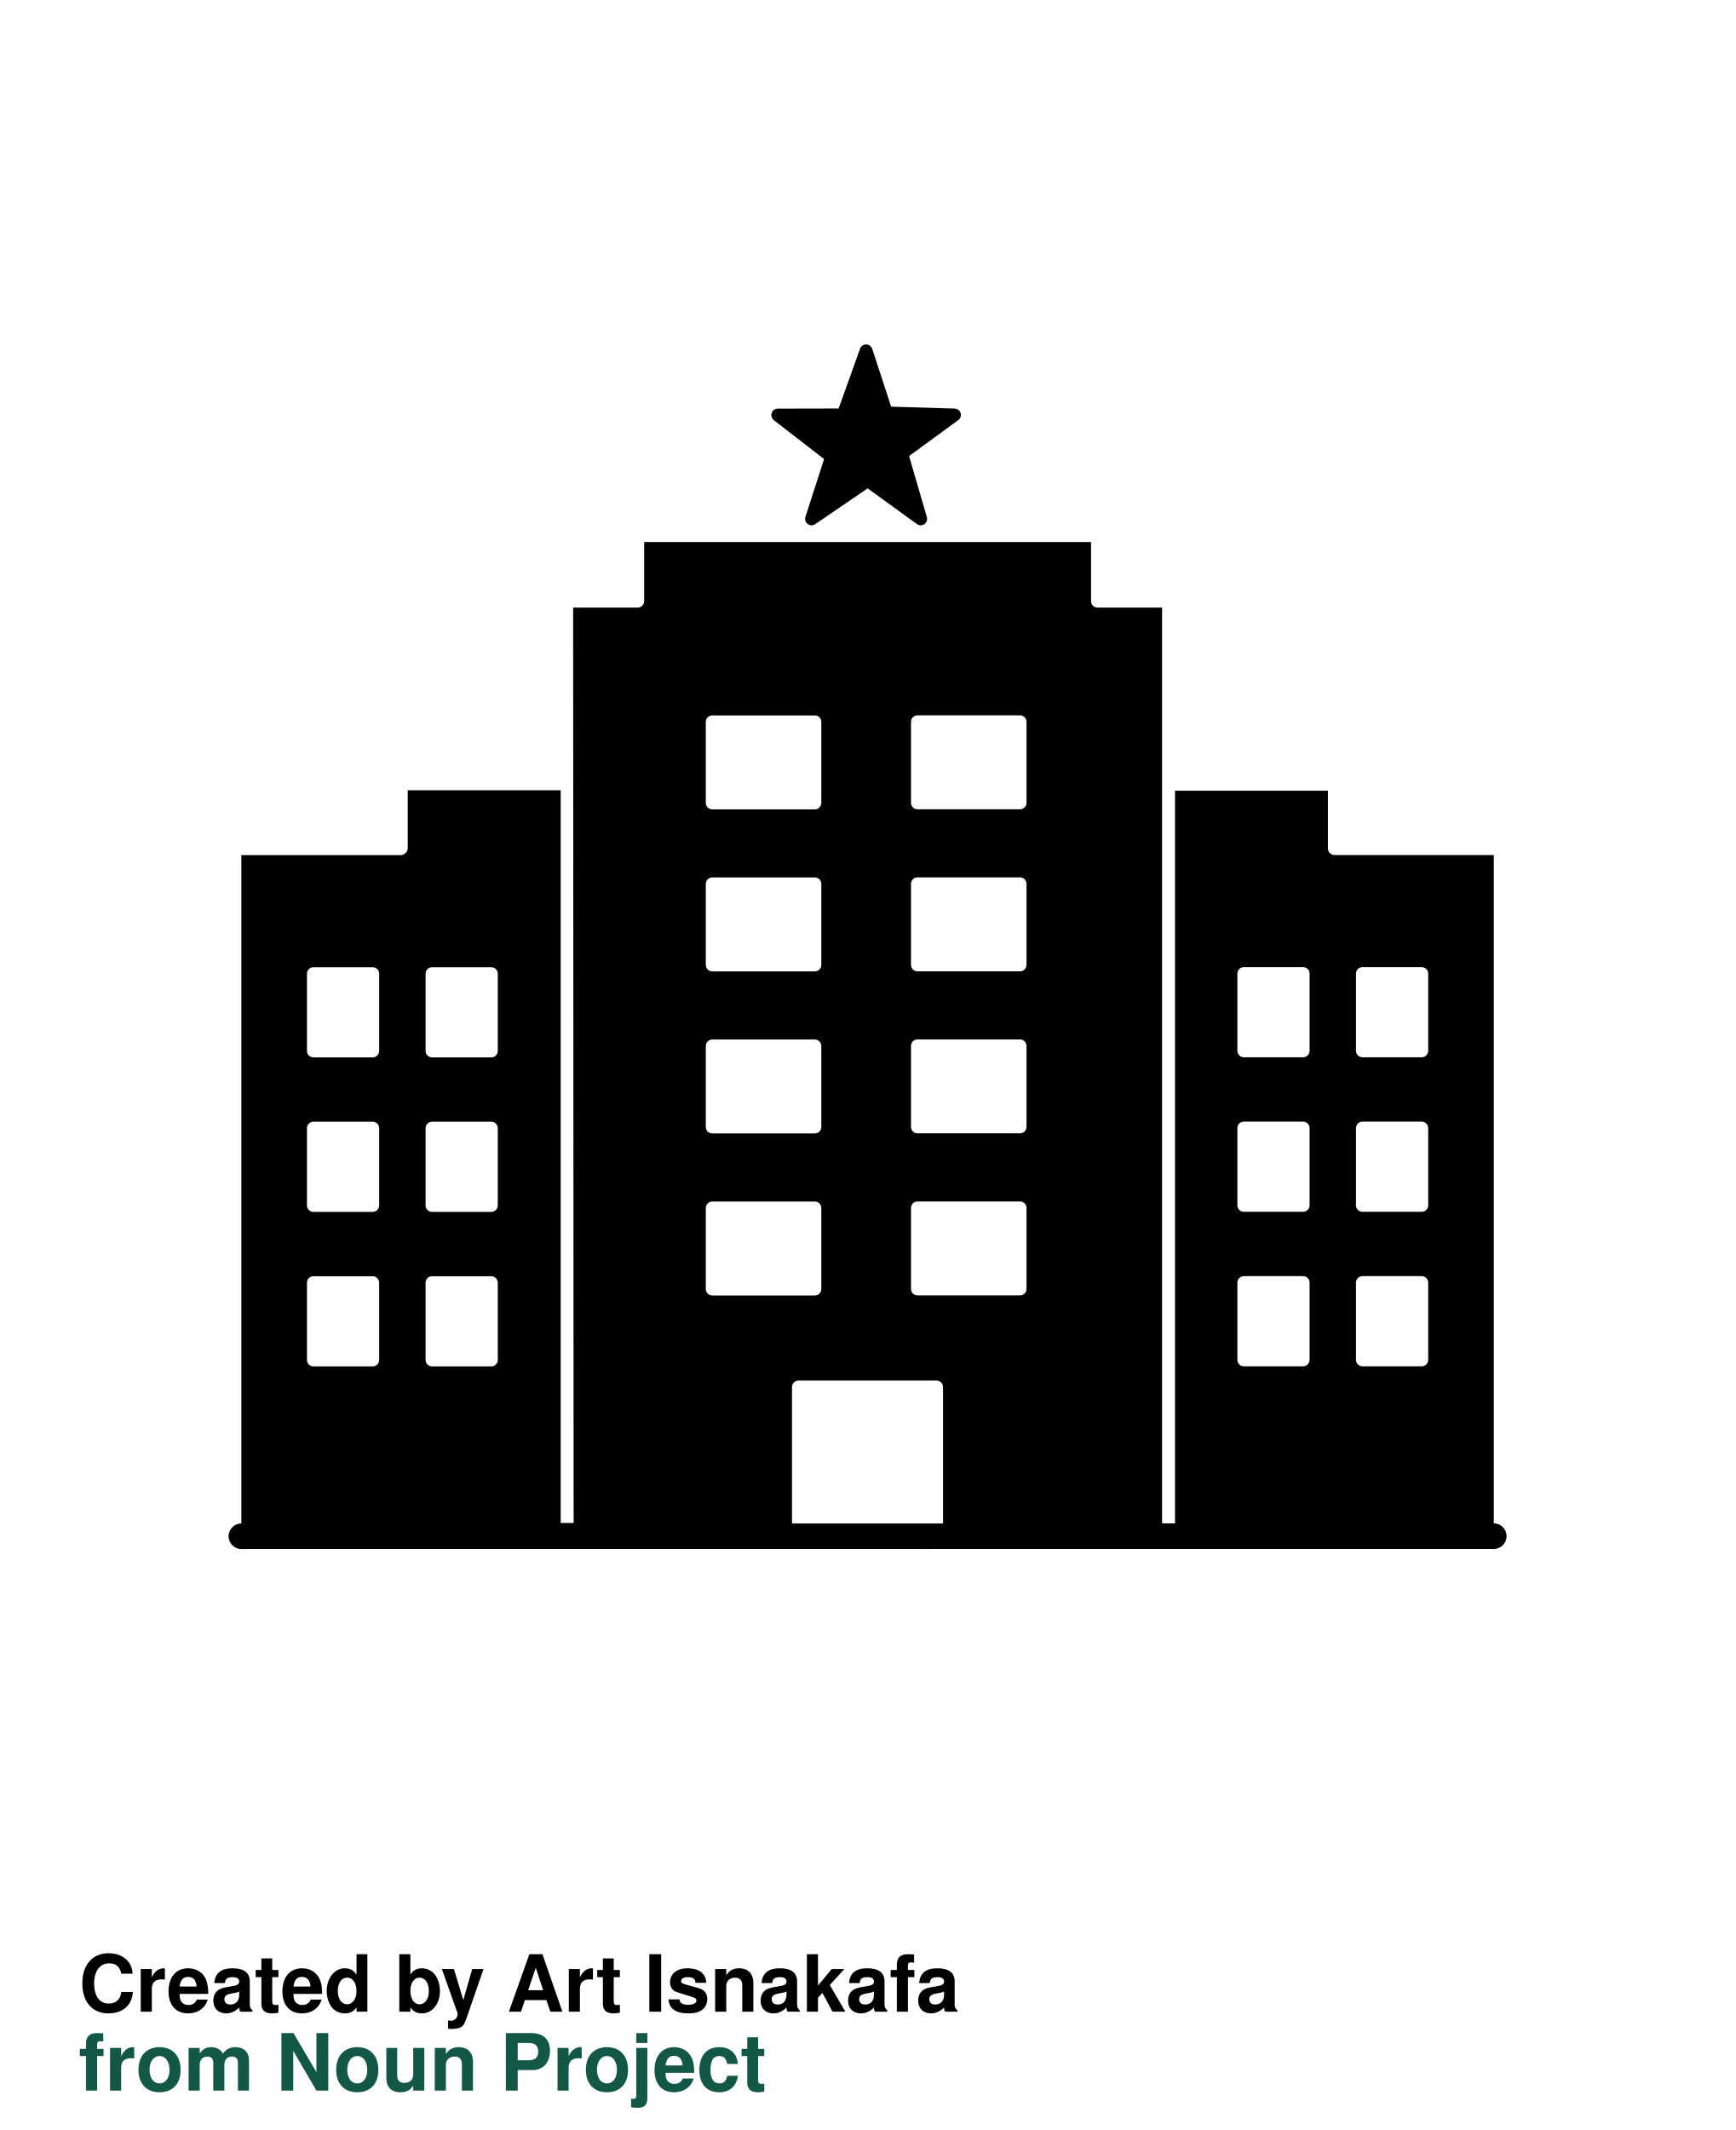
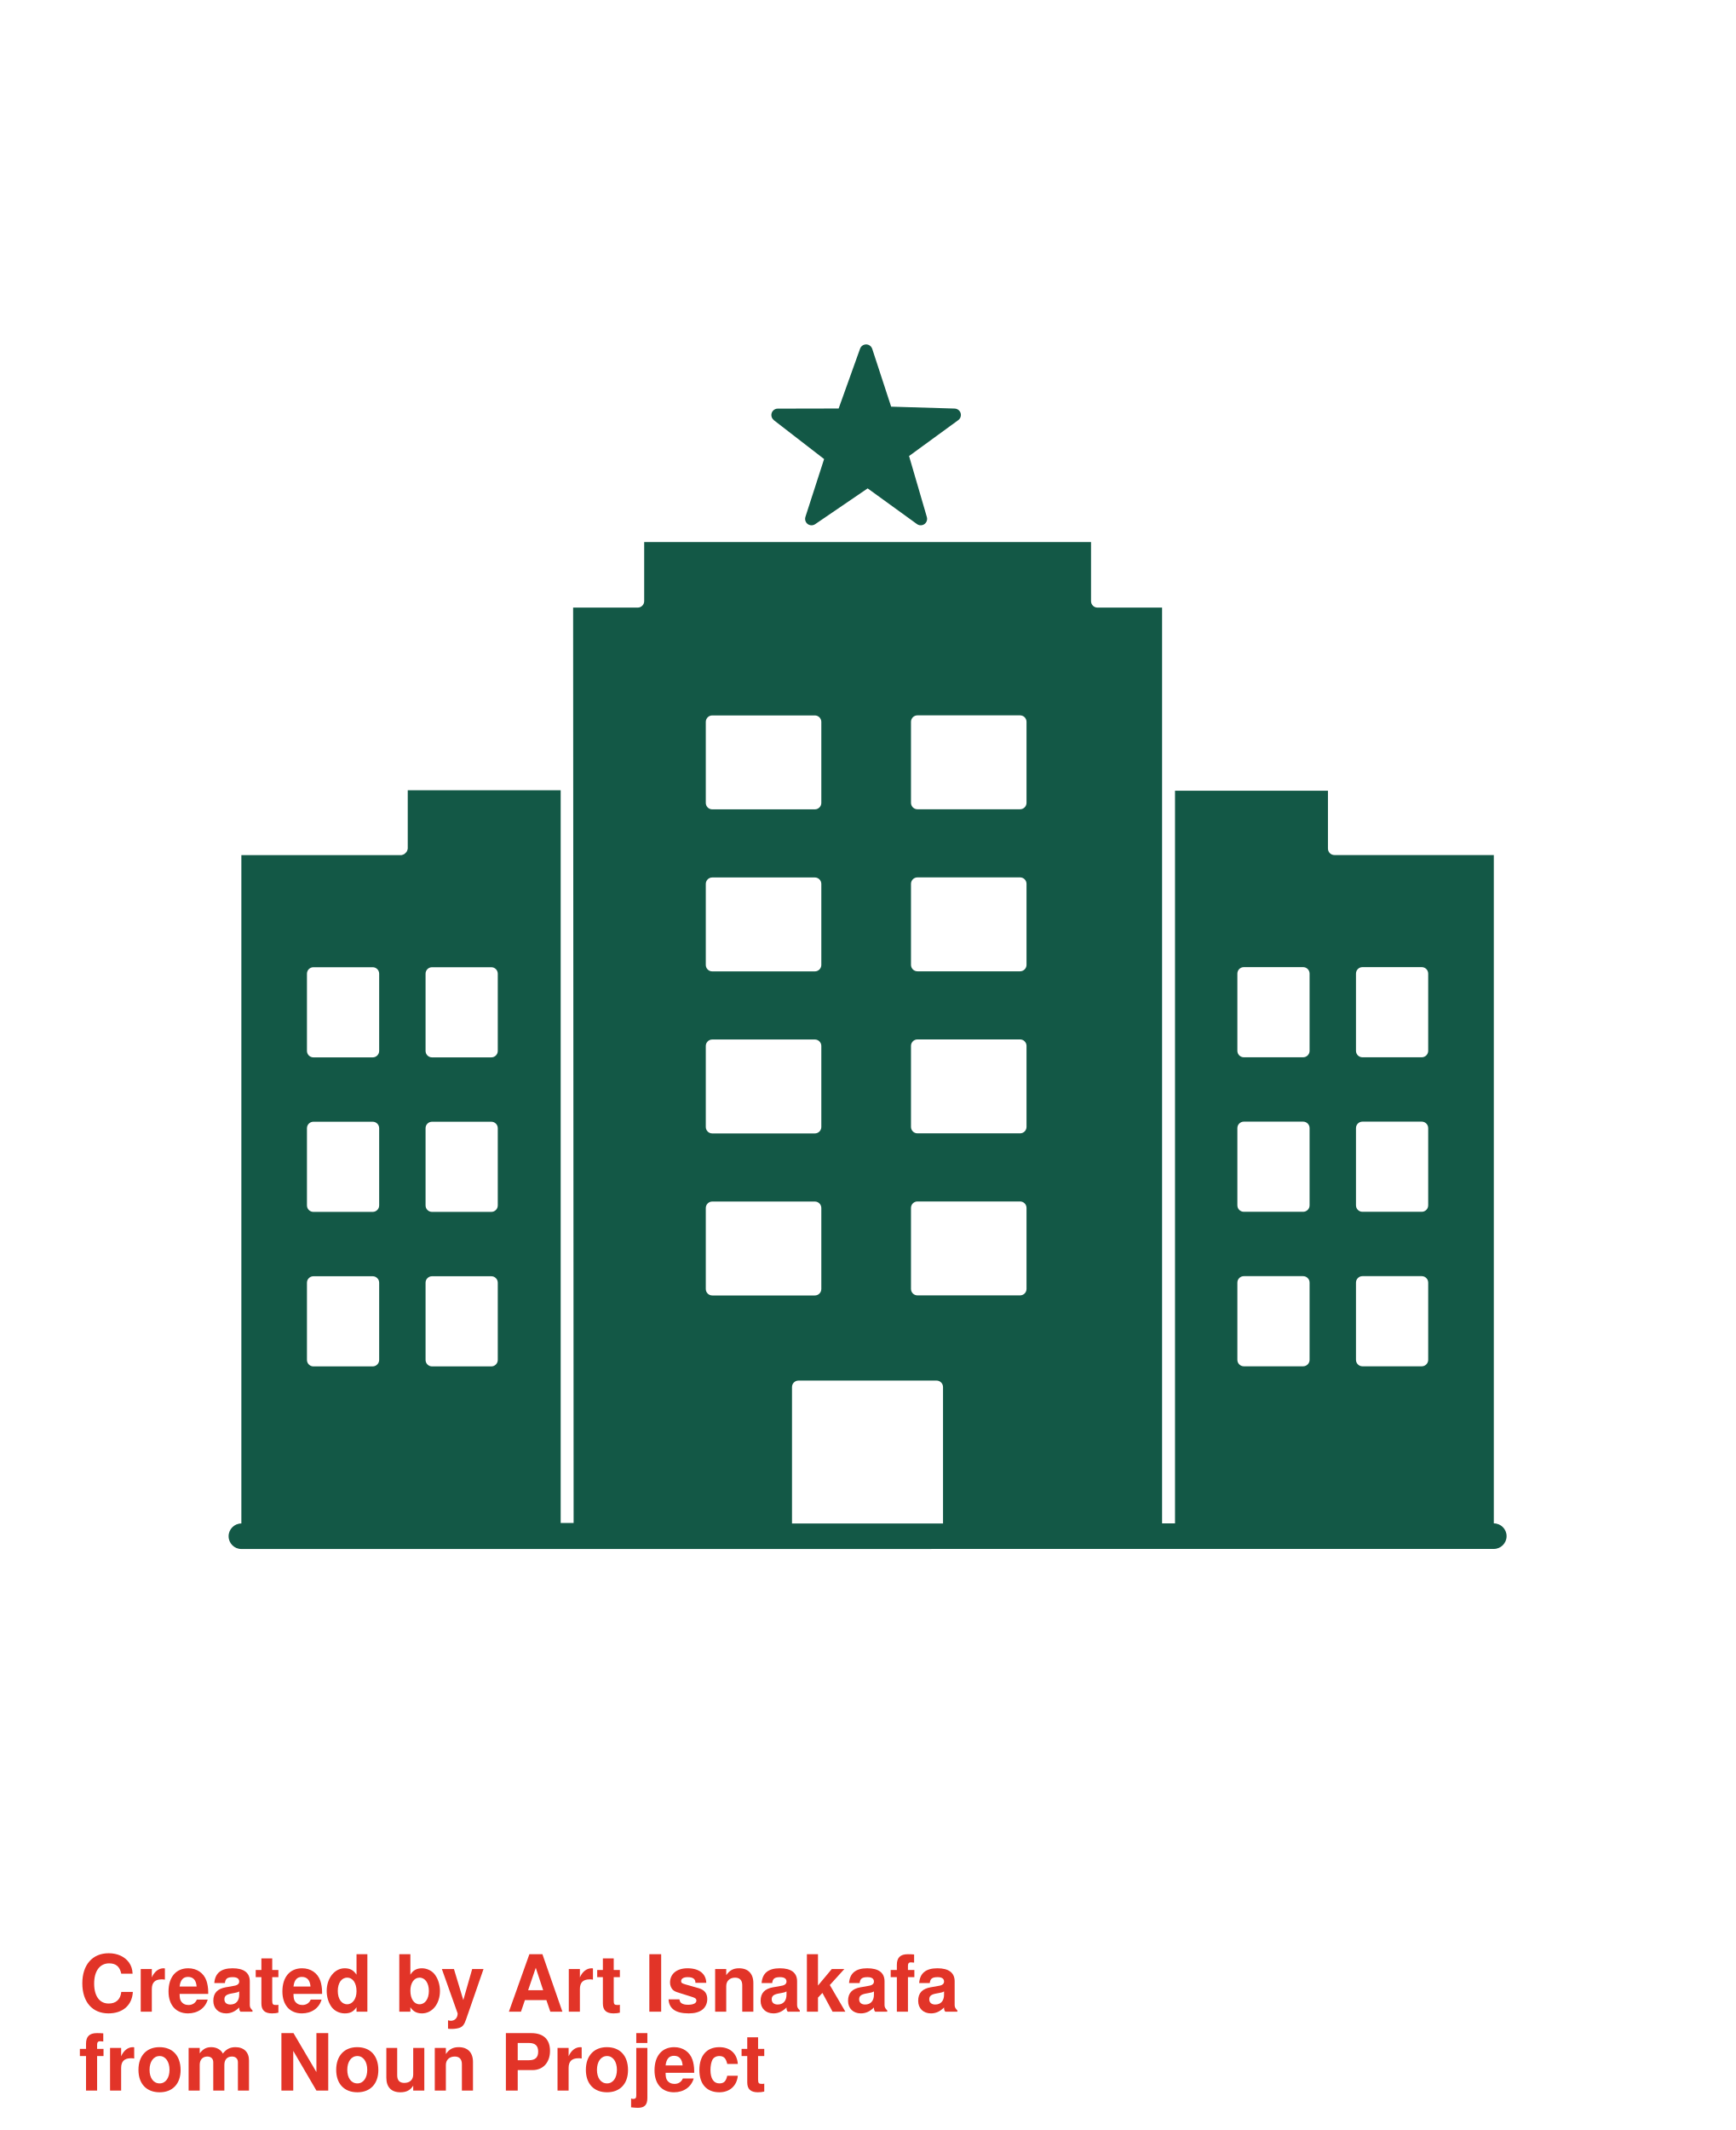
- <svg xmlns="http://www.w3.org/2000/svg" version="1.1" viewBox="-5.0 -10.0 110.0 135.0">
+ <svg xmlns="http://www.w3.org/2000/svg" version="1.1" viewBox="-5.0 -10.0 110.0 135.0" fill="#135846">
  <path d="m44.059 16.625c-0.18-0.137-0.211-0.395-0.074-0.57 0.086-0.109 0.211-0.164 0.34-0.156l3.84-0.008 1.359-3.793c0.074-0.211 0.309-0.32 0.52-0.246 0.121 0.043 0.211 0.141 0.25 0.258l1.199 3.664 4.027 0.121c0.227 0.008 0.402 0.195 0.395 0.418-0.004 0.137-0.074 0.258-0.184 0.328l-3.102 2.262 1.129 3.871c0.062 0.215-0.062 0.441-0.277 0.504-0.125 0.035-0.254 0.012-0.352-0.062l-3.125-2.262-3.328 2.269c-0.188 0.129-0.441 0.078-0.566-0.105-0.078-0.113-0.09-0.254-0.047-0.371l1.18-3.652-3.188-2.465zm46.449 70.738c0 0.445-0.363 0.809-0.809 0.809l-79.398 0.004c-0.449 0-0.809-0.363-0.809-0.809 0-0.445 0.363-0.809 0.809-0.809v-42.359h10.117 0.012 0.012l0.012-0.004h0.012l0.094-0.031 0.086-0.043 0.125-0.125 0.043-0.086 0.027-0.082v-0.012l0.004-0.012v-0.012l0.004-0.012v-0.012-0.012-3.668h9.695v46.438h0.82l-0.031-58.016h4.094c0.227 0 0.41-0.184 0.41-0.41v-3.746h28.328v3.746c0 0.227 0.184 0.41 0.41 0.41h4.094v58.043h0.82v-46.438h9.695v3.668c0 0.227 0.184 0.41 0.41 0.41h10.105v42.359c0.449 0 0.809 0.363 0.809 0.809zm-9.547-30.762c0 0.227 0.184 0.41 0.41 0.41h3.758c0.227 0 0.41-0.184 0.41-0.41v-4.894c0-0.227-0.184-0.41-0.41-0.41h-3.758c-0.227 0-0.41 0.184-0.41 0.41zm0 9.793c0 0.227 0.184 0.41 0.41 0.41h3.758c0.227 0 0.41-0.184 0.41-0.41v-4.894c0-0.227-0.184-0.41-0.41-0.41h-3.758c-0.227 0-0.41 0.184-0.41 0.41zm0 9.793c0 0.227 0.184 0.41 0.41 0.41h3.758c0.227 0 0.41-0.184 0.41-0.41v-4.894c0-0.227-0.184-0.41-0.41-0.41h-3.758c-0.227 0-0.41 0.184-0.41 0.41zm-7.519-19.586c0 0.227 0.184 0.41 0.41 0.41h3.758c0.227 0 0.41-0.184 0.41-0.41v-4.894c0-0.227-0.184-0.41-0.41-0.41h-3.758c-0.227 0-0.41 0.184-0.41 0.41zm0 9.793c0 0.227 0.184 0.41 0.41 0.41h3.758c0.227 0 0.41-0.184 0.41-0.41v-4.894c0-0.227-0.184-0.41-0.41-0.41h-3.758c-0.227 0-0.41 0.184-0.41 0.41zm0 9.793c0 0.227 0.184 0.41 0.41 0.41h3.758c0.227 0 0.41-0.184 0.41-0.41v-4.894c0-0.227-0.184-0.41-0.41-0.41h-3.758c-0.227 0-0.41 0.184-0.41 0.41zm-20.691-35.305c0 0.227 0.184 0.41 0.41 0.41h6.504c0.227 0 0.41-0.184 0.41-0.41v-5.133c0-0.227-0.184-0.41-0.41-0.41h-6.504c-0.227 0-0.41 0.184-0.41 0.41zm0 10.27c0 0.227 0.184 0.41 0.41 0.41h6.504c0.227 0 0.41-0.184 0.41-0.41v-5.133c0-0.227-0.184-0.41-0.41-0.41h-6.504c-0.227 0-0.41 0.184-0.41 0.41zm0 10.27c0 0.227 0.184 0.41 0.41 0.41h6.504c0.227 0 0.41-0.184 0.41-0.41v-5.133c0-0.227-0.184-0.41-0.41-0.41h-6.504c-0.227 0-0.41 0.184-0.41 0.41zm0 10.27c0 0.227 0.184 0.41 0.41 0.41h6.504c0.227 0 0.41-0.184 0.41-0.41v-5.133c0-0.227-0.184-0.41-0.41-0.41h-6.504c-0.227 0-0.41 0.184-0.41 0.41zm-13.008-30.805c0 0.227 0.184 0.41 0.41 0.41h6.504c0.227 0 0.41-0.184 0.41-0.41v-5.133c0-0.227-0.184-0.41-0.41-0.41h-6.504c-0.227 0-0.41 0.184-0.41 0.41zm0 10.27c0 0.227 0.184 0.41 0.41 0.41h6.504c0.227 0 0.41-0.184 0.41-0.41v-5.133c0-0.227-0.184-0.41-0.41-0.41h-6.504c-0.227 0-0.41 0.184-0.41 0.41zm0 10.27c0 0.227 0.184 0.41 0.41 0.41h6.504c0.227 0 0.41-0.184 0.41-0.41v-5.133c0-0.227-0.184-0.41-0.41-0.41h-6.504c-0.227 0-0.41 0.184-0.41 0.41zm0 10.27c0 0.227 0.184 0.41 0.41 0.41h6.504c0.227 0 0.41-0.184 0.41-0.41v-5.133c0-0.227-0.184-0.41-0.41-0.41h-6.504c-0.227 0-0.41 0.184-0.41 0.41zm5.469 14.863h9.57v-8.648c0-0.227-0.184-0.41-0.41-0.41h-8.754c-0.227 0-0.41 0.184-0.41 0.41v8.648zm-23.234-29.953c0 0.227 0.184 0.41 0.41 0.41h3.758c0.227 0 0.41-0.184 0.41-0.41v-4.894c0-0.227-0.184-0.41-0.41-0.41h-3.758c-0.227 0-0.41 0.184-0.41 0.41zm0 9.793c0 0.227 0.184 0.41 0.41 0.41h3.758c0.227 0 0.41-0.184 0.41-0.41v-4.894c0-0.227-0.184-0.41-0.41-0.41h-3.758c-0.227 0-0.41 0.184-0.41 0.41zm0 9.793c0 0.227 0.184 0.41 0.41 0.41h3.758c0.227 0 0.41-0.184 0.41-0.41v-4.894c0-0.227-0.184-0.41-0.41-0.41h-3.758c-0.227 0-0.41 0.184-0.41 0.41zm-7.519-19.586c0 0.227 0.184 0.41 0.41 0.41h3.758c0.227 0 0.41-0.184 0.41-0.41v-4.894c0-0.227-0.184-0.41-0.41-0.41h-3.758c-0.227 0-0.41 0.184-0.41 0.41zm0 9.793c0 0.227 0.184 0.41 0.41 0.41h3.758c0.227 0 0.41-0.184 0.41-0.41v-4.894c0-0.227-0.184-0.41-0.41-0.41h-3.758c-0.227 0-0.41 0.184-0.41 0.41zm0 9.793c0 0.227 0.184 0.41 0.41 0.41h3.758c0.227 0 0.41-0.184 0.41-0.41v-4.894c0-0.227-0.184-0.41-0.41-0.41h-3.758c-0.227 0-0.41 0.184-0.41 0.41z" />
-   <text x="0.0" y="117.5" font-size="5.0" font-weight="bold" font-family="Arbeit Regular, Helvetica, Arial-Unicode, Arial, Sans-serif" fill="#000000">Created by Art Isnakafa</text>
-   <text x="0.0" y="122.5" font-size="5.0" font-weight="bold" font-family="Arbeit Regular, Helvetica, Arial-Unicode, Arial, Sans-serif" fill="#135846">from Noun Project</text>
+   <text x="0.0" y="117.5" font-size="5.0" font-weight="bold" font-family="Arbeit Regular, Helvetica, Arial-Unicode, Arial, Sans-serif" fill="#E23428">Created by Art Isnakafa</text>
+   <text x="0.0" y="122.5" font-size="5.0" font-weight="bold" font-family="Arbeit Regular, Helvetica, Arial-Unicode, Arial, Sans-serif" fill="#E23428">from Noun Project</text>
</svg>
